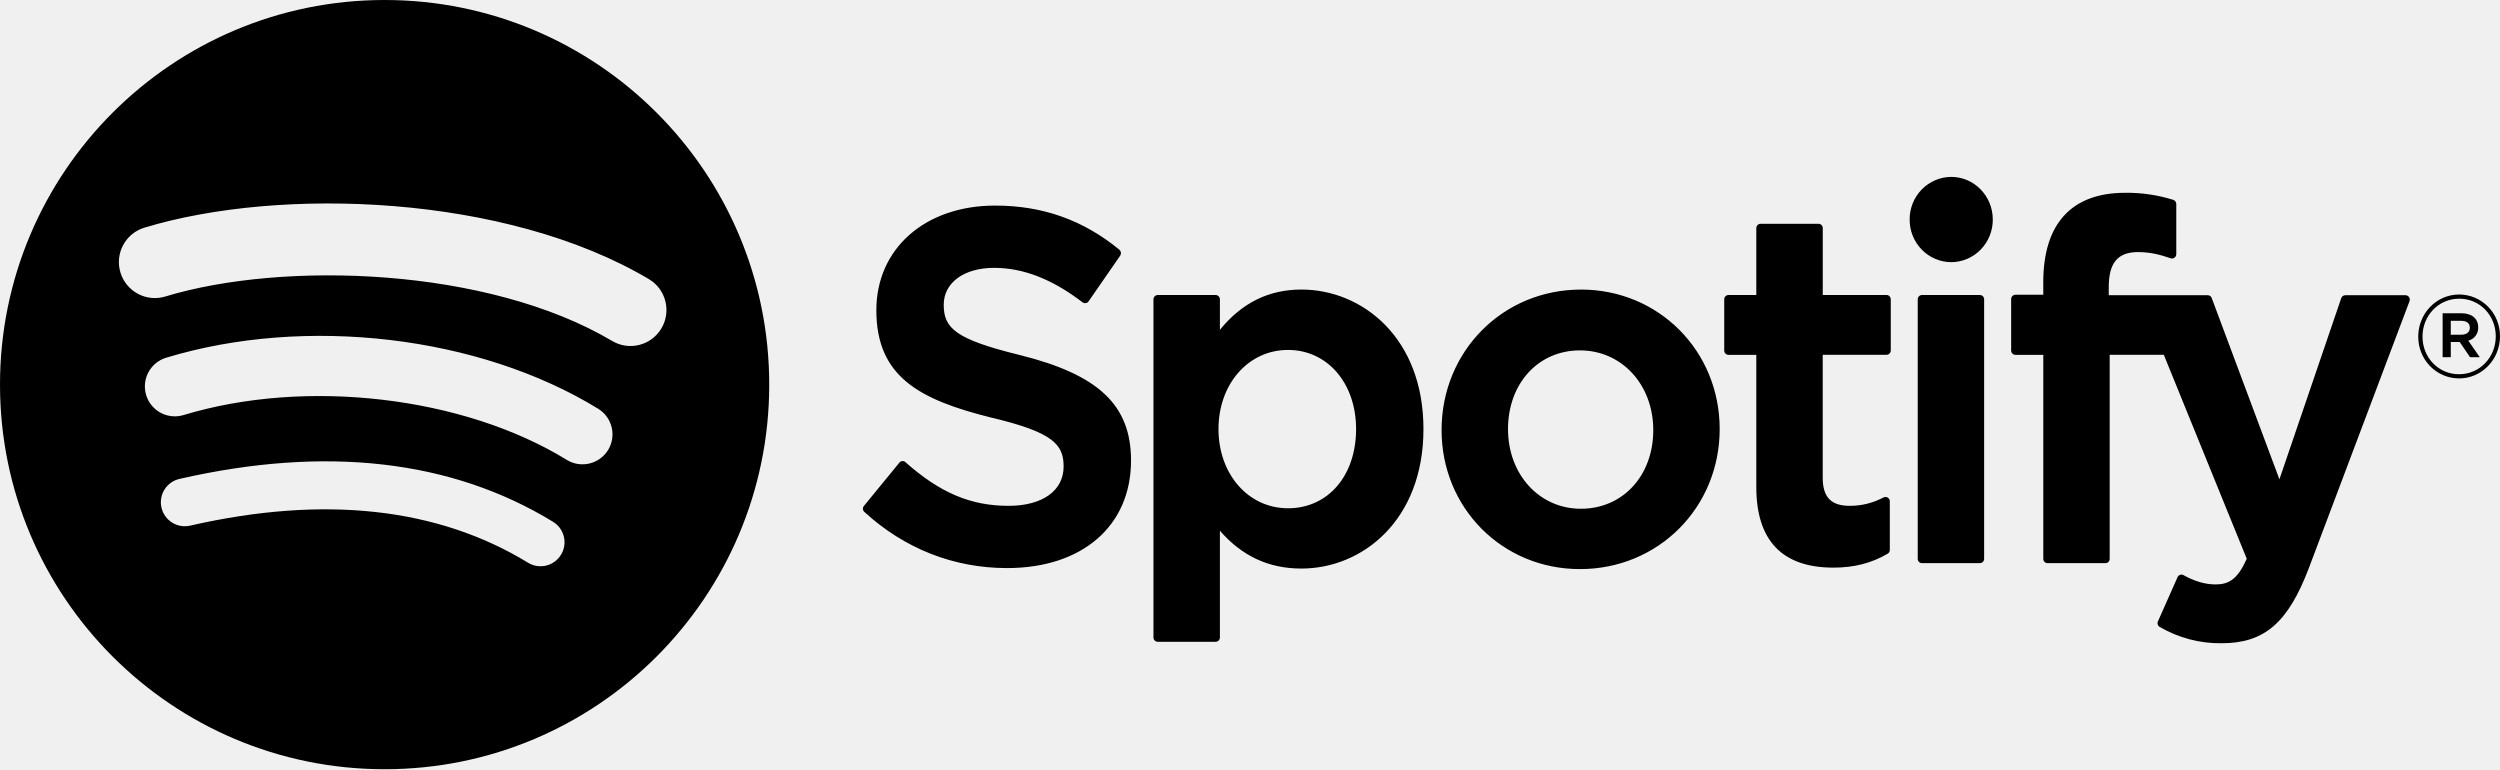
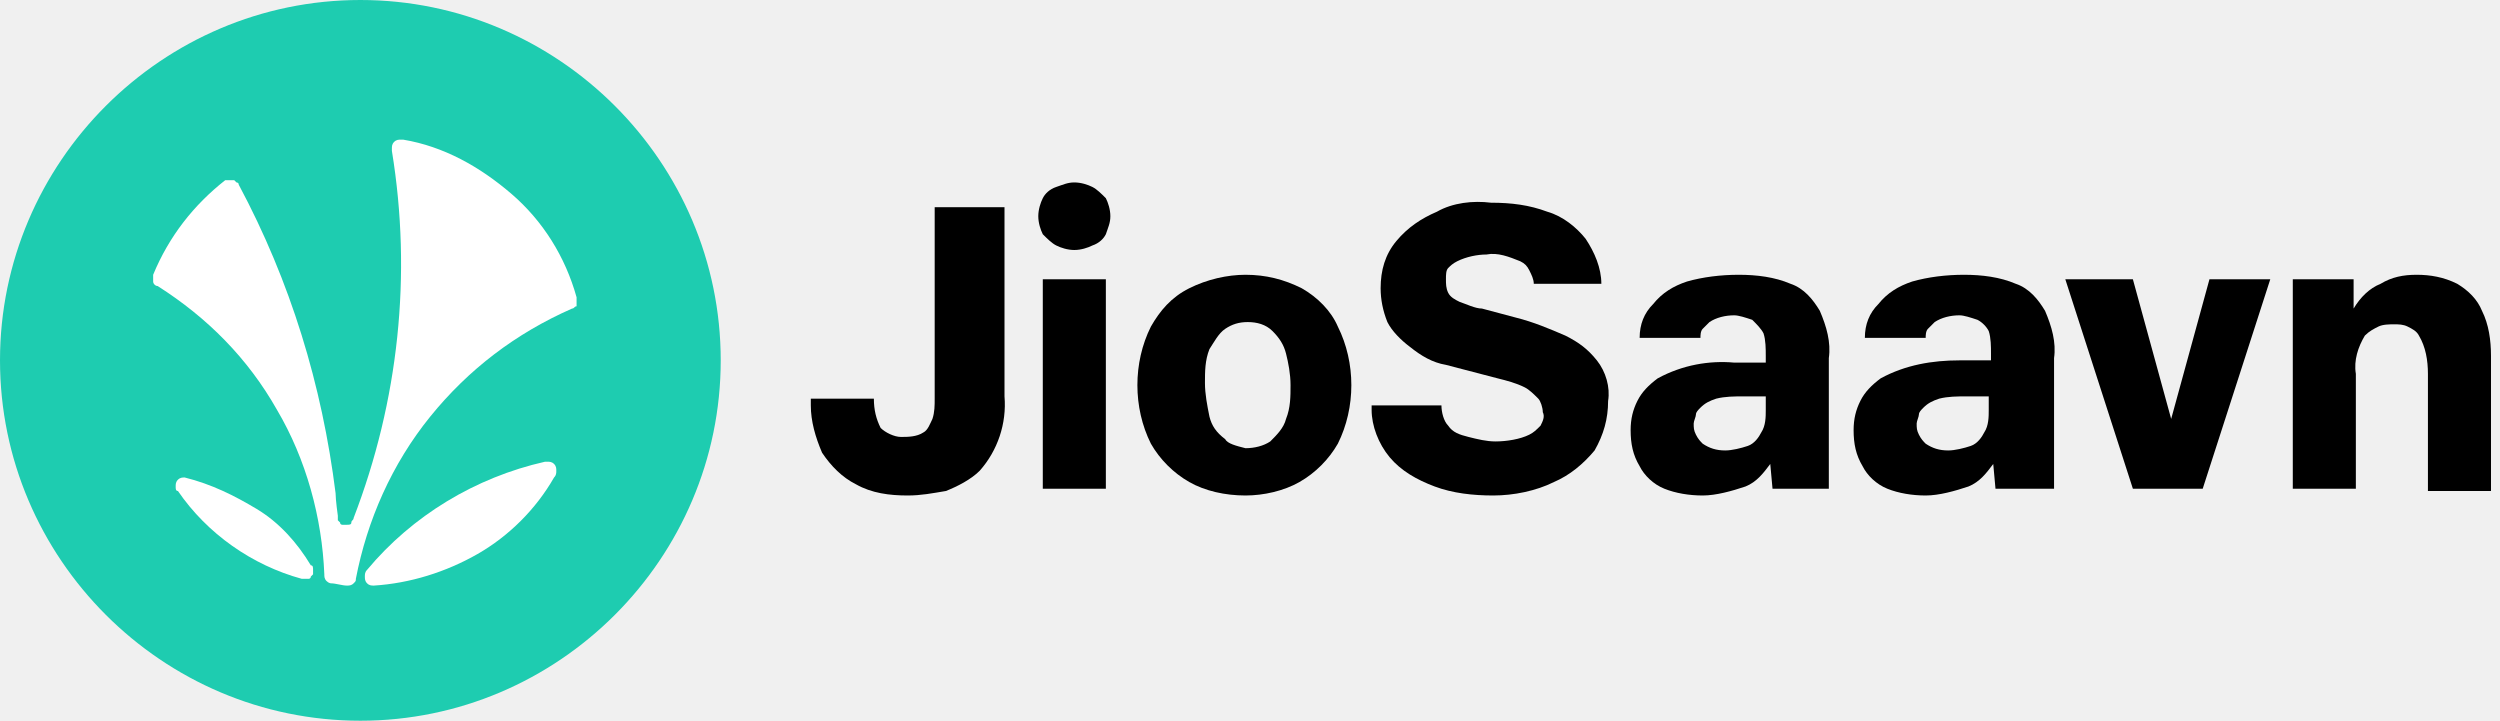
- <svg xmlns="http://www.w3.org/2000/svg" role="img" viewBox="0 0 78 24" aria-label="Spotify" aria-hidden="false" height="24" data-encore-id="logoSpotify" class="Svg-sc-6c3c1v-0 dDJltW">
-   <path d="M31.823 11.078C29.804 10.584 29.444 10.238 29.444 9.508C29.444 8.82 30.077 8.357 31.016 8.357C31.926 8.357 32.83 8.709 33.776 9.433C33.805 9.455 33.841 9.463 33.876 9.458C33.894 9.455 33.91 9.449 33.925 9.44C33.94 9.43 33.953 9.418 33.963 9.403L34.95 7.977C34.969 7.948 34.977 7.914 34.973 7.879C34.968 7.845 34.951 7.814 34.925 7.792C33.798 6.864 32.529 6.414 31.046 6.414C28.865 6.414 27.342 7.756 27.342 9.677C27.342 11.737 28.657 12.465 30.927 13.029C32.859 13.486 33.185 13.869 33.185 14.553C33.185 15.31 32.526 15.782 31.465 15.782C30.285 15.782 29.324 15.374 28.248 14.418C28.235 14.407 28.22 14.398 28.203 14.392C28.187 14.386 28.169 14.384 28.151 14.385C28.134 14.387 28.117 14.392 28.101 14.4C28.086 14.408 28.072 14.42 28.061 14.434L26.955 15.784C26.932 15.811 26.921 15.845 26.923 15.881C26.926 15.916 26.942 15.949 26.968 15.972C28.22 17.119 29.759 17.724 31.419 17.724C33.77 17.724 35.288 16.407 35.288 14.368C35.288 12.645 34.285 11.692 31.823 11.078ZM42.31 13.387C42.31 14.842 41.436 15.858 40.185 15.858C38.95 15.858 38.017 14.797 38.017 13.387C38.017 11.979 38.949 10.918 40.186 10.918C41.416 10.918 42.31 11.956 42.31 13.387ZM40.604 9.034C39.586 9.034 38.75 9.446 38.061 10.29V9.341C38.061 9.305 38.048 9.271 38.023 9.245C37.998 9.22 37.965 9.205 37.93 9.204H36.121C36.103 9.205 36.086 9.208 36.07 9.215C36.054 9.222 36.039 9.232 36.027 9.245C36.014 9.257 36.005 9.272 35.998 9.289C35.992 9.305 35.988 9.323 35.988 9.341V19.887C35.988 19.963 36.048 20.024 36.121 20.024H37.93C37.965 20.023 37.998 20.009 38.023 19.983C38.048 19.957 38.061 19.923 38.061 19.887V16.558C38.751 17.352 39.586 17.739 40.604 17.739C42.497 17.739 44.412 16.244 44.412 13.387C44.412 10.53 42.497 9.034 40.604 9.034ZM49.324 15.873C48.027 15.873 47.05 14.805 47.05 13.387C47.05 11.965 47.993 10.932 49.294 10.932C50.599 10.932 51.582 12.001 51.582 13.419C51.582 14.841 50.633 15.873 49.324 15.873ZM49.324 9.035C46.886 9.035 44.977 10.961 44.977 13.418C44.977 15.85 46.873 17.756 49.294 17.756C51.739 17.756 53.654 15.837 53.654 13.387C53.654 10.947 51.753 9.034 49.324 9.034V9.035ZM58.859 9.204H56.87V7.118C56.87 7.1 56.867 7.082 56.86 7.066C56.854 7.049 56.844 7.034 56.832 7.022C56.819 7.009 56.805 6.999 56.788 6.992C56.772 6.985 56.755 6.982 56.737 6.982H54.928C54.894 6.982 54.86 6.997 54.835 7.022C54.811 7.047 54.797 7.081 54.797 7.117V9.204H53.927C53.91 9.205 53.892 9.208 53.876 9.215C53.86 9.222 53.846 9.232 53.834 9.245C53.821 9.257 53.812 9.273 53.805 9.289C53.799 9.305 53.796 9.323 53.796 9.341V10.936C53.796 11.01 53.855 11.071 53.927 11.071H54.797V15.197C54.797 16.864 55.605 17.71 57.201 17.71C57.849 17.71 58.387 17.572 58.895 17.276C58.915 17.264 58.932 17.247 58.944 17.227C58.956 17.206 58.962 17.183 58.962 17.159V15.64C58.962 15.617 58.956 15.594 58.945 15.574C58.934 15.554 58.918 15.537 58.899 15.525C58.88 15.513 58.858 15.506 58.835 15.505C58.813 15.504 58.79 15.509 58.77 15.519C58.421 15.699 58.085 15.782 57.709 15.782C57.129 15.782 56.869 15.511 56.869 14.906V11.07H58.859C58.877 11.07 58.894 11.066 58.91 11.059C58.926 11.053 58.941 11.042 58.953 11.03C58.966 11.017 58.975 11.002 58.982 10.986C58.989 10.969 58.992 10.951 58.992 10.934V9.339C58.992 9.321 58.989 9.303 58.982 9.287C58.975 9.271 58.965 9.256 58.953 9.243C58.941 9.231 58.926 9.221 58.91 9.214C58.894 9.207 58.877 9.203 58.859 9.203V9.204ZM65.793 9.212V8.957C65.793 8.202 66.074 7.865 66.707 7.865C67.083 7.865 67.387 7.942 67.726 8.059C67.746 8.065 67.767 8.067 67.788 8.063C67.808 8.06 67.828 8.051 67.844 8.039C67.862 8.026 67.876 8.01 67.885 7.99C67.895 7.971 67.9 7.95 67.9 7.928V6.366C67.9 6.337 67.891 6.308 67.874 6.285C67.857 6.261 67.833 6.244 67.806 6.235C67.319 6.083 66.813 6.009 66.304 6.015C64.633 6.015 63.75 6.98 63.75 8.803V9.196H62.881C62.846 9.197 62.812 9.211 62.787 9.236C62.762 9.262 62.748 9.296 62.748 9.332V10.935C62.748 11.01 62.808 11.071 62.881 11.071H63.751V17.435C63.751 17.51 63.809 17.57 63.882 17.57H65.691C65.763 17.57 65.822 17.51 65.822 17.435V11.07H67.511L70.098 17.432C69.804 18.101 69.515 18.234 69.121 18.234C68.802 18.234 68.467 18.136 68.123 17.943C68.107 17.935 68.09 17.929 68.072 17.927C68.054 17.926 68.036 17.928 68.018 17.933C68.001 17.939 67.985 17.949 67.972 17.962C67.959 17.974 67.948 17.99 67.94 18.006L67.328 19.386C67.313 19.417 67.311 19.452 67.322 19.485C67.332 19.517 67.354 19.545 67.384 19.561C67.972 19.903 68.639 20.079 69.316 20.069C70.65 20.069 71.389 19.431 72.04 17.714L75.177 9.397C75.185 9.376 75.188 9.354 75.186 9.332C75.183 9.31 75.175 9.289 75.163 9.271C75.151 9.252 75.135 9.238 75.116 9.227C75.097 9.217 75.076 9.211 75.055 9.211H73.172C73.144 9.212 73.117 9.22 73.095 9.237C73.072 9.253 73.055 9.276 73.046 9.303L71.118 14.954L69.006 9.299C68.996 9.273 68.98 9.251 68.958 9.235C68.936 9.22 68.909 9.211 68.882 9.211H65.793V9.212ZM61.773 9.204H59.964C59.929 9.205 59.895 9.22 59.871 9.245C59.846 9.271 59.833 9.305 59.833 9.341V17.435C59.833 17.51 59.892 17.57 59.965 17.57H61.774C61.846 17.57 61.905 17.51 61.905 17.435V9.34C61.905 9.304 61.892 9.27 61.867 9.244C61.842 9.219 61.808 9.205 61.773 9.204ZM60.877 5.519C60.532 5.521 60.201 5.662 59.958 5.912C59.715 6.161 59.579 6.498 59.581 6.849C59.58 7.023 59.613 7.195 59.677 7.356C59.742 7.517 59.837 7.664 59.958 7.787C60.078 7.911 60.222 8.009 60.38 8.077C60.538 8.144 60.707 8.179 60.879 8.18C61.224 8.178 61.555 8.037 61.798 7.787C62.041 7.537 62.177 7.2 62.175 6.849C62.175 6.114 61.593 5.519 60.877 5.519ZM76.795 10.01H76.464V10.443H76.795C76.96 10.443 77.059 10.36 77.059 10.226C77.059 10.085 76.96 10.01 76.795 10.01ZM77.01 10.628L77.37 11.145H77.066L76.743 10.671H76.464V11.145H76.21V9.774H76.805C77.115 9.774 77.32 9.938 77.32 10.211C77.324 10.307 77.296 10.4 77.239 10.476C77.182 10.553 77.101 10.606 77.01 10.628ZM76.728 9.319C76.076 9.319 75.582 9.85 75.582 10.501C75.582 11.151 76.073 11.676 76.721 11.676C77.373 11.676 77.868 11.144 77.868 10.493C77.868 9.843 77.376 9.319 76.728 9.319ZM76.721 11.806C76.553 11.806 76.386 11.772 76.231 11.706C76.076 11.64 75.936 11.544 75.817 11.422C75.699 11.301 75.606 11.157 75.543 10.999C75.479 10.841 75.448 10.672 75.449 10.501C75.449 9.785 76.012 9.188 76.728 9.188C76.896 9.189 77.062 9.223 77.217 9.289C77.373 9.355 77.513 9.451 77.631 9.572C77.75 9.694 77.843 9.837 77.906 9.995C77.97 10.153 78.001 10.323 78 10.493C78 11.21 77.437 11.807 76.721 11.807V11.806Z M19.099 10.638C15.23 8.341 8.85 8.13 5.157 9.251C4.564 9.431 3.937 9.096 3.758 8.503C3.578 7.91 3.912 7.283 4.506 7.103C8.745 5.816 15.791 6.064 20.244 8.708C20.778 9.024 20.952 9.713 20.636 10.246C20.32 10.779 19.63 10.955 19.099 10.638ZM17.685 14.349C14.46 12.366 9.543 11.792 5.727 12.95C5.233 13.1 4.71 12.821 4.56 12.327C4.411 11.832 4.69 11.311 5.184 11.161C9.542 9.838 14.96 10.478 18.664 12.754C19.104 13.025 19.242 13.601 18.972 14.041C18.7 14.481 18.125 14.619 17.685 14.349ZM16.475 17.557C13.657 15.835 10.11 15.446 5.933 16.4C5.531 16.492 5.13 16.24 5.038 15.838C4.945 15.435 5.197 15.034 5.6 14.942C10.171 13.897 14.092 14.347 17.255 16.28C17.608 16.495 17.719 16.956 17.503 17.308C17.288 17.662 16.828 17.773 16.475 17.557ZM0 12C0 18.628 5.373 24 12 24C18.628 24 24 18.628 24 12C24 5.373 18.628 0 12 0C5.373 0 0 5.373 0 12Z" />
+ <svg xmlns="http://www.w3.org/2000/svg" version="1.1" viewBox="0 0 111 32" xml:space="preserve">
+   <path fill="#1ECCB0" d="M0,16c0,8.8,7.2,16,16,16c8.8,0,16-7.2,16-16c0-8.8-7.2-16-16-16C7.2,0,0,7.2,0,16z" />
+   <path fill="#FFFFFF" d="M13.8,25.1c-0.6-1-1.4-1.9-2.4-2.5s-2-1.1-3.2-1.4H8.2c-0.1,0-0.2,0-0.3,0.1c-0.1,0.1-0.1,0.2-0.1,0.3c0,0.1,0,0.2,0.1,0.2c1.3,1.9,3.3,3.3,5.5,3.9h0.1c0.1,0,0.1,0,0.2,0c0,0,0.1,0,0.1-0.1c0,0,0.1-0.1,0.1-0.1c0,0,0-0.1,0-0.2C13.9,25.2,13.9,25.1,13.8,25.1L13.8,25.1z" />
+   <path fill="#FFFFFF" d="M25.6,13.3c0,0,0-0.1,0-0.1c-0.5-1.8-1.5-3.4-2.9-4.6c-1.4-1.2-3-2.1-4.8-2.4h-0.1c-0.1,0-0.2,0-0.3,0.1c-0.1,0.1-0.1,0.2-0.1,0.3v0.1c0.9,5.5,0.3,11.1-1.7,16.3c0,0.1-0.1,0.1-0.1,0.2s-0.1,0.1-0.2,0.1c-0.1,0-0.1,0-0.2,0c0,0-0.1,0-0.1-0.1c0,0-0.1-0.1-0.1-0.1c0,0,0-0.1,0-0.2c0,0-0.1-0.7-0.1-1c-0.6-4.8-2-9.4-4.3-13.7c0-0.1-0.1-0.1-0.1-0.1c0,0-0.1-0.1-0.1-0.1s-0.1,0-0.2,0C10.1,8,10.1,8,10,8l0,0c-1.4,1.1-2.5,2.5-3.2,4.2c0,0.1,0,0.2,0,0.3c0,0.1,0.1,0.2,0.2,0.2c2.2,1.4,4,3.2,5.3,5.5c1.3,2.2,2,4.8,2.1,7.3c0,0.1,0,0.2,0.1,0.3c0.1,0.1,0.2,0.1,0.2,0.1c0.2,0,0.5,0.1,0.7,0.1c0.1,0,0.2,0,0.3-0.1c0.1-0.1,0.1-0.1,0.1-0.2c0.5-2.6,1.6-5.1,3.3-7.2c1.7-2.1,3.8-3.7,6.3-4.8c0.1,0,0.1-0.1,0.2-0.1C25.6,13.4,25.6,13.4,25.6,13.3z" />
+   <path fill="#FFFFFF" d="M24.7,20.9c0-0.1,0-0.2-0.1-0.3c-0.1-0.1-0.2-0.1-0.3-0.1h-0.1c-3.1,0.7-5.9,2.4-7.9,4.8c-0.1,0.1-0.1,0.2-0.1,0.3c0,0.1,0,0.2,0.1,0.3c0.1,0.1,0.2,0.1,0.3,0.1l0,0c1.6-0.1,3.2-0.6,4.6-1.4s2.6-2,3.4-3.4C24.7,21.1,24.7,21,24.7,20.9L24.7,20.9z" />
+   <path d="M40.3,22c-0.8,0-1.6-0.1-2.3-0.5c-0.6-0.3-1.1-0.8-1.5-1.4C36.2,19.4,36,18.7,36,18v-0.3h2.8c0,0.5,0.1,0.9,0.3,1.3c0.2,0.2,0.6,0.4,0.9,0.4s0.7,0,1-0.2c0.2-0.1,0.3-0.4,0.4-0.6c0.1-0.3,0.1-0.6,0.1-0.9V9.2h3.1v8.4c0.1,1.2-0.3,2.4-1.1,3.3c-0.4,0.4-1,0.7-1.5,0.9C41.4,21.9,40.9,22,40.3,22L40.3,22z" />
+   <path d="M47.7,11.1c-0.3,0-0.6-0.1-0.8-0.2c-0.2-0.1-0.4-0.3-0.6-0.5c-0.1-0.2-0.2-0.5-0.2-0.8c0-0.3,0.1-0.6,0.2-0.8c0.1-0.2,0.3-0.4,0.6-0.5c0.3-0.1,0.5-0.2,0.8-0.2c0.3,0,0.6,0.1,0.8,0.2c0.2,0.1,0.4,0.3,0.6,0.5c0.1,0.2,0.2,0.5,0.2,0.8c0,0.3-0.1,0.5-0.2,0.8c-0.1,0.2-0.3,0.4-0.6,0.5C48.3,11,48,11.1,47.7,11.1L47.7,11.1z M46.3,21.7v-9.3h2.8v9.3H46.3z" />
+   <path d="M55.3,22c-0.9,0-1.8-0.2-2.5-0.6c-0.7-0.4-1.3-1-1.7-1.7c-0.4-0.8-0.6-1.7-0.6-2.6c0-0.9,0.2-1.8,0.6-2.6c0.4-0.7,0.9-1.3,1.7-1.7c0.8-0.4,1.7-0.6,2.5-0.6c0.9,0,1.7,0.2,2.5,0.6c0.7,0.4,1.3,1,1.6,1.7c0.4,0.8,0.6,1.7,0.6,2.6c0,0.9-0.2,1.8-0.6,2.6c-0.4,0.7-1,1.3-1.7,1.7C57,21.8,56.1,22,55.3,22z M55.3,19.9c0.4,0,0.8-0.1,1.1-0.3c0.3-0.3,0.6-0.6,0.7-1c0.2-0.5,0.2-1,0.2-1.5c0-0.5-0.1-1-0.2-1.4c-0.1-0.4-0.3-0.7-0.6-1c-0.3-0.3-0.7-0.4-1.1-0.4c-0.4,0-0.7,0.1-1,0.3c-0.3,0.2-0.5,0.6-0.7,0.9c-0.2,0.5-0.2,1-0.2,1.5c0,0.5,0.1,1,0.2,1.5c0.1,0.4,0.3,0.7,0.7,1C54.5,19.7,54.9,19.8,55.3,19.9L55.3,19.9z" />
+   <path d="M66.3,22c-0.9,0-1.8-0.1-2.6-0.4c-0.8-0.3-1.5-0.7-2-1.3c-0.5-0.6-0.8-1.4-0.8-2.1V18H64c0,0.3,0.1,0.7,0.3,0.9c0.2,0.3,0.5,0.4,0.9,0.5c0.4,0.1,0.8,0.2,1.2,0.2c0.5,0,1.1-0.1,1.5-0.3c0.2-0.1,0.3-0.2,0.5-0.4c0.1-0.2,0.2-0.4,0.1-0.6c0-0.2-0.1-0.5-0.2-0.6c-0.2-0.2-0.4-0.4-0.6-0.5c-0.4-0.2-0.8-0.3-1.2-0.4l-2.3-0.6c-0.6-0.1-1.1-0.4-1.6-0.8c-0.4-0.3-0.8-0.7-1-1.1c-0.2-0.5-0.3-1-0.3-1.5c0-0.8,0.2-1.5,0.7-2.1c0.5-0.6,1.1-1,1.8-1.3C64.5,9,65.4,8.9,66.2,9c0.9,0,1.7,0.1,2.5,0.4c0.7,0.2,1.3,0.7,1.7,1.2c0.4,0.6,0.7,1.3,0.7,2h-3c0-0.2-0.1-0.4-0.2-0.6c-0.1-0.2-0.2-0.3-0.4-0.4c-0.5-0.2-1-0.4-1.5-0.3c-0.4,0-0.9,0.1-1.3,0.3c-0.2,0.1-0.3,0.2-0.4,0.3c-0.1,0.1-0.1,0.3-0.1,0.5c0,0.2,0,0.4,0.1,0.6c0.1,0.2,0.3,0.3,0.5,0.4c0.3,0.1,0.7,0.3,1,0.3l1.5,0.4c0.8,0.2,1.5,0.5,2.2,0.8c0.6,0.3,1,0.6,1.4,1.1c0.4,0.5,0.6,1.2,0.5,1.8c0,0.8-0.2,1.5-0.6,2.2c-0.5,0.6-1.1,1.1-1.8,1.4C68.2,21.8,67.2,22,66.3,22L66.3,22z" />
+   <path d="M75.6,22c-0.6,0-1.2-0.1-1.7-0.3c-0.5-0.2-0.9-0.6-1.1-1c-0.3-0.5-0.4-1-0.4-1.6c0-0.5,0.1-0.9,0.3-1.3c0.2-0.4,0.5-0.7,0.9-1c1.1-0.6,2.3-0.8,3.4-0.7h1.4v-0.3c0-0.3,0-0.7-0.1-1c-0.1-0.2-0.3-0.4-0.5-0.6c-0.3-0.1-0.6-0.2-0.8-0.2c-0.4,0-0.8,0.1-1.1,0.3c-0.1,0.1-0.2,0.2-0.3,0.3c-0.1,0.1-0.1,0.3-0.1,0.4h-2.7c0-0.6,0.2-1.1,0.6-1.5c0.4-0.5,0.9-0.8,1.5-1c0.7-0.2,1.5-0.3,2.3-0.3c0.8,0,1.6,0.1,2.3,0.4c0.6,0.2,1,0.7,1.3,1.2c0.3,0.7,0.5,1.4,0.4,2.1v5.8h-2.5l-0.1-1.1c-0.3,0.4-0.6,0.8-1.1,1C76.9,21.8,76.2,22,75.6,22L75.6,22z M76.6,20c0.3,0,0.7-0.1,1-0.2c0.3-0.1,0.5-0.4,0.6-0.6c0.2-0.3,0.2-0.7,0.2-1v-0.6h-1c-0.4,0-0.8,0-1.2,0.1c-0.3,0.1-0.5,0.2-0.7,0.4c-0.1,0.1-0.2,0.2-0.2,0.3c0,0.1-0.1,0.3-0.1,0.4c0,0.2,0,0.3,0.1,0.5c0.1,0.2,0.2,0.3,0.3,0.4C75.9,19.9,76.2,20,76.6,20L76.6,20z" />
+   <path d="M85.5,22c-0.6,0-1.2-0.1-1.7-0.3c-0.5-0.2-0.9-0.6-1.1-1c-0.3-0.5-0.4-1-0.4-1.6c0-0.5,0.1-0.9,0.3-1.3c0.2-0.4,0.5-0.7,0.9-1c1.1-0.6,2.3-0.8,3.5-0.8h1.4v-0.3c0-0.3,0-0.7-0.1-1c-0.1-0.2-0.3-0.4-0.5-0.5c-0.3-0.1-0.6-0.2-0.8-0.2c-0.4,0-0.8,0.1-1.1,0.3c-0.1,0.1-0.2,0.2-0.3,0.3c-0.1,0.1-0.1,0.3-0.1,0.4h-2.7c0-0.6,0.2-1.1,0.6-1.5c0.4-0.5,0.9-0.8,1.5-1c0.7-0.2,1.5-0.3,2.3-0.3c0.8,0,1.6,0.1,2.3,0.4c0.6,0.2,1,0.7,1.3,1.2c0.3,0.7,0.5,1.4,0.4,2.1v5.8h-2.6l-0.1-1.1c-0.3,0.4-0.6,0.8-1.1,1C86.8,21.8,86.1,22,85.5,22L85.5,22z M86.5,20c0.3,0,0.7-0.1,1-0.2c0.3-0.1,0.5-0.4,0.6-0.6c0.2-0.3,0.2-0.7,0.2-1v-0.6h-1c-0.4,0-0.8,0-1.2,0.1c-0.3,0.1-0.5,0.2-0.7,0.4c-0.1,0.1-0.2,0.2-0.2,0.3s-0.1,0.3-0.1,0.4c0,0.2,0,0.3,0.1,0.5c0.1,0.2,0.2,0.3,0.3,0.4C85.8,19.9,86.1,20,86.5,20L86.5,20z" />
+   <path d="M94.7,21.7l-3-9.3h3l1.7,6.2l1.7-6.2h2.7l-3,9.3H94.7z" />
+   <path d="M101.8,21.7v-9.3h2.7v1.3c0.3-0.5,0.7-0.9,1.2-1.1c0.5-0.3,1-0.4,1.6-0.4c0.6,0,1.2,0.1,1.8,0.4c0.5,0.3,0.9,0.7,1.1,1.2c0.3,0.6,0.4,1.3,0.4,2v6h-2.8v-5.2c0-0.6-0.1-1.2-0.4-1.7c-0.1-0.2-0.3-0.3-0.5-0.4c-0.2-0.1-0.4-0.1-0.6-0.1c-0.2,0-0.5,0-0.7,0.1c-0.2,0.1-0.4,0.2-0.6,0.4c-0.3,0.5-0.5,1.1-0.4,1.7v5.1H101.8z" />
</svg>
